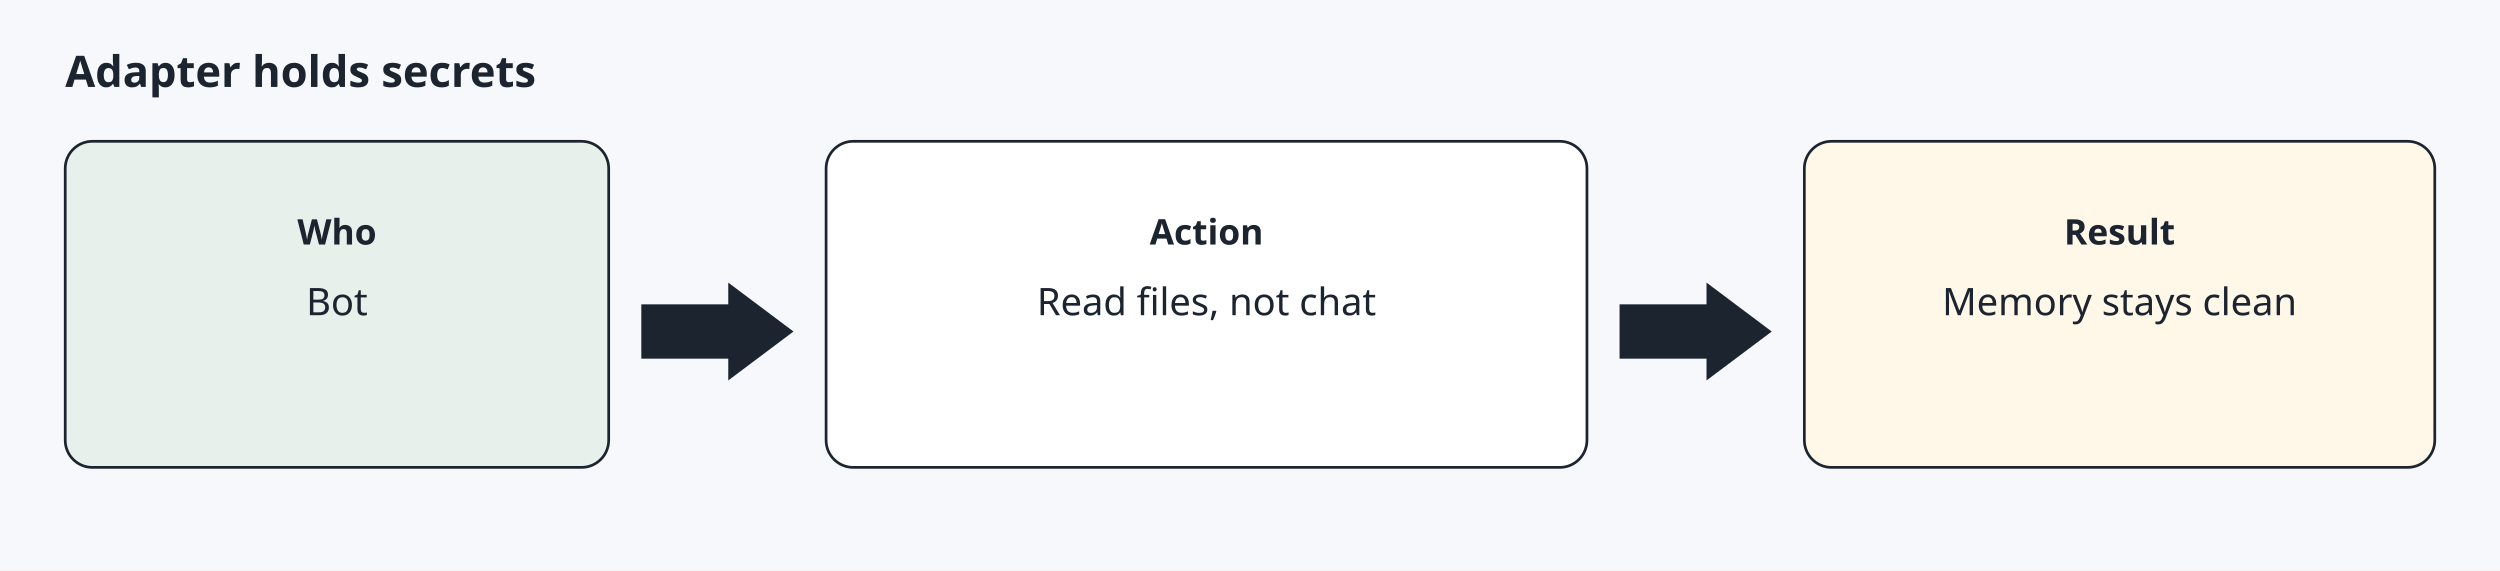
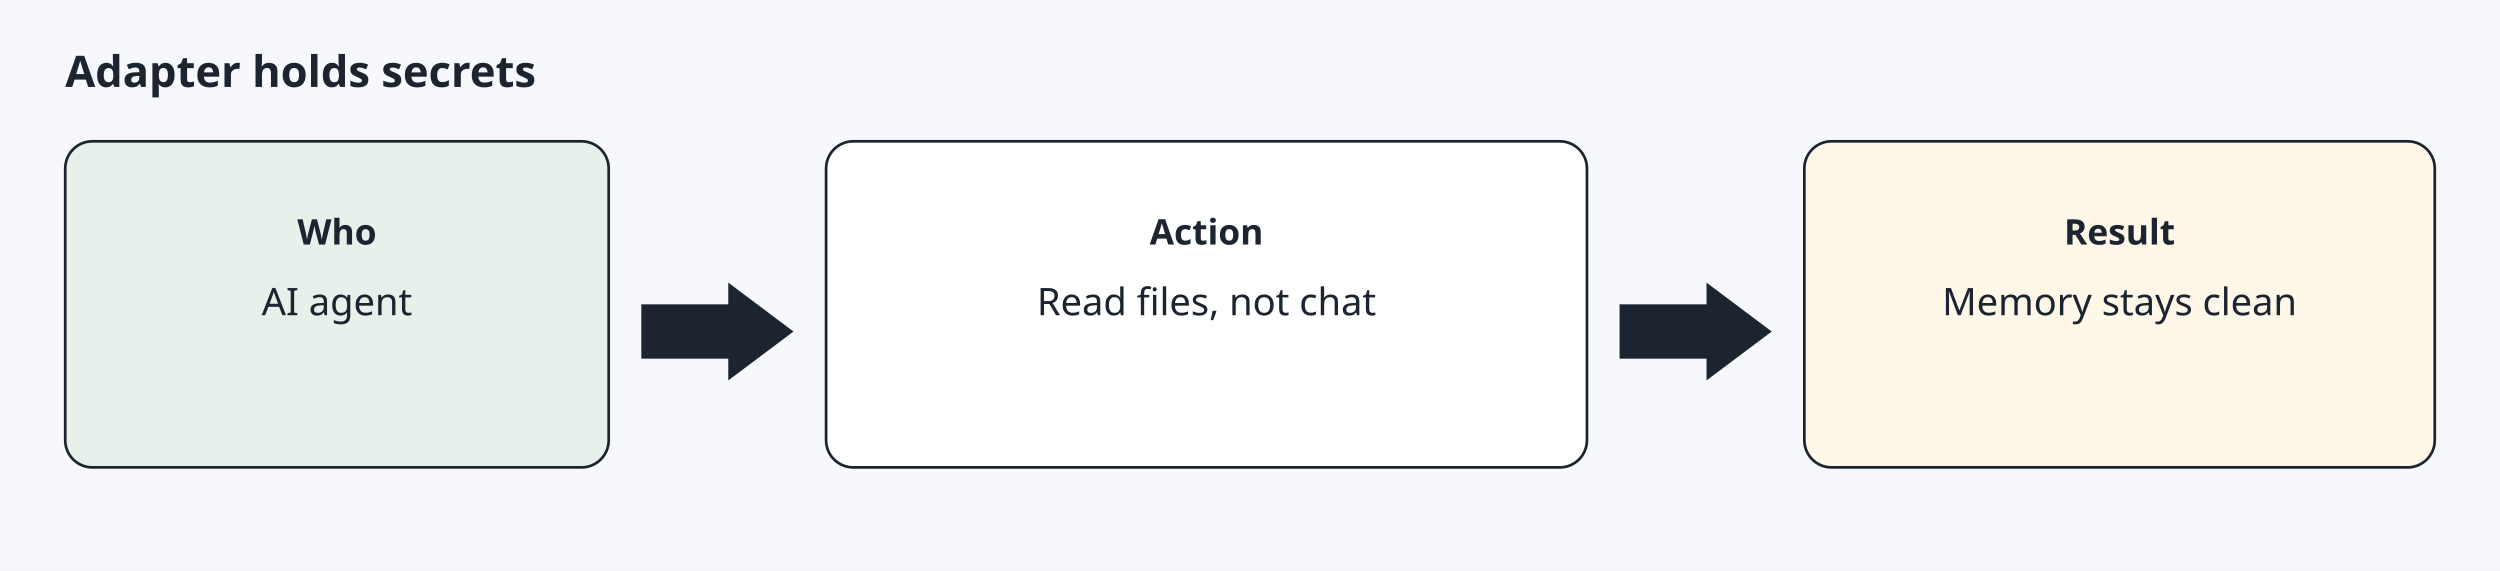
<svg xmlns="http://www.w3.org/2000/svg" width="920" height="210" viewBox="0 0 920 210" role="img">
  <rect width="920" height="210" fill="#f7f8fb" />
  <text x="24" y="32" font-family="sans-serif" font-size="16" font-weight="700" fill="#1c2430">Adapter holds secrets</text>
  <rect x="24" y="52" width="200" height="120" rx="10" fill="#e7f0ea" stroke="#1c2430" />
  <text x="124" y="90" text-anchor="middle" font-family="sans-serif" font-size="13" font-weight="700" fill="#1c2430">Who</text>
-   <text x="124" y="116" text-anchor="middle" font-family="sans-serif" font-size="14" fill="#1c2430">Bot</text>
+   <text x="124" y="116" text-anchor="middle" font-family="sans-serif" font-size="14" fill="#1c2430">AI agent</text>
  <polygon points="236,112 268,112 268,104 292,122 268,140 268,132 236,132" fill="#1c2430" />
  <rect x="304" y="52" width="280" height="120" rx="10" fill="#fff" stroke="#1c2430" />
  <text x="444" y="90" text-anchor="middle" font-family="sans-serif" font-size="13" font-weight="700" fill="#1c2430">Action</text>
  <text x="444" y="116" text-anchor="middle" font-family="sans-serif" font-size="14" fill="#1c2430">Read files, not chat</text>
  <polygon points="596,112 628,112 628,104 652,122 628,140 628,132 596,132" fill="#1c2430" />
  <rect x="664" y="52" width="232" height="120" rx="10" fill="#fff8e8" stroke="#1c2430" />
  <text x="780" y="90" text-anchor="middle" font-family="sans-serif" font-size="13" font-weight="700" fill="#1c2430">Result</text>
  <text x="780" y="116" text-anchor="middle" font-family="sans-serif" font-size="14" fill="#1c2430">Memory stays clean</text>
</svg>
